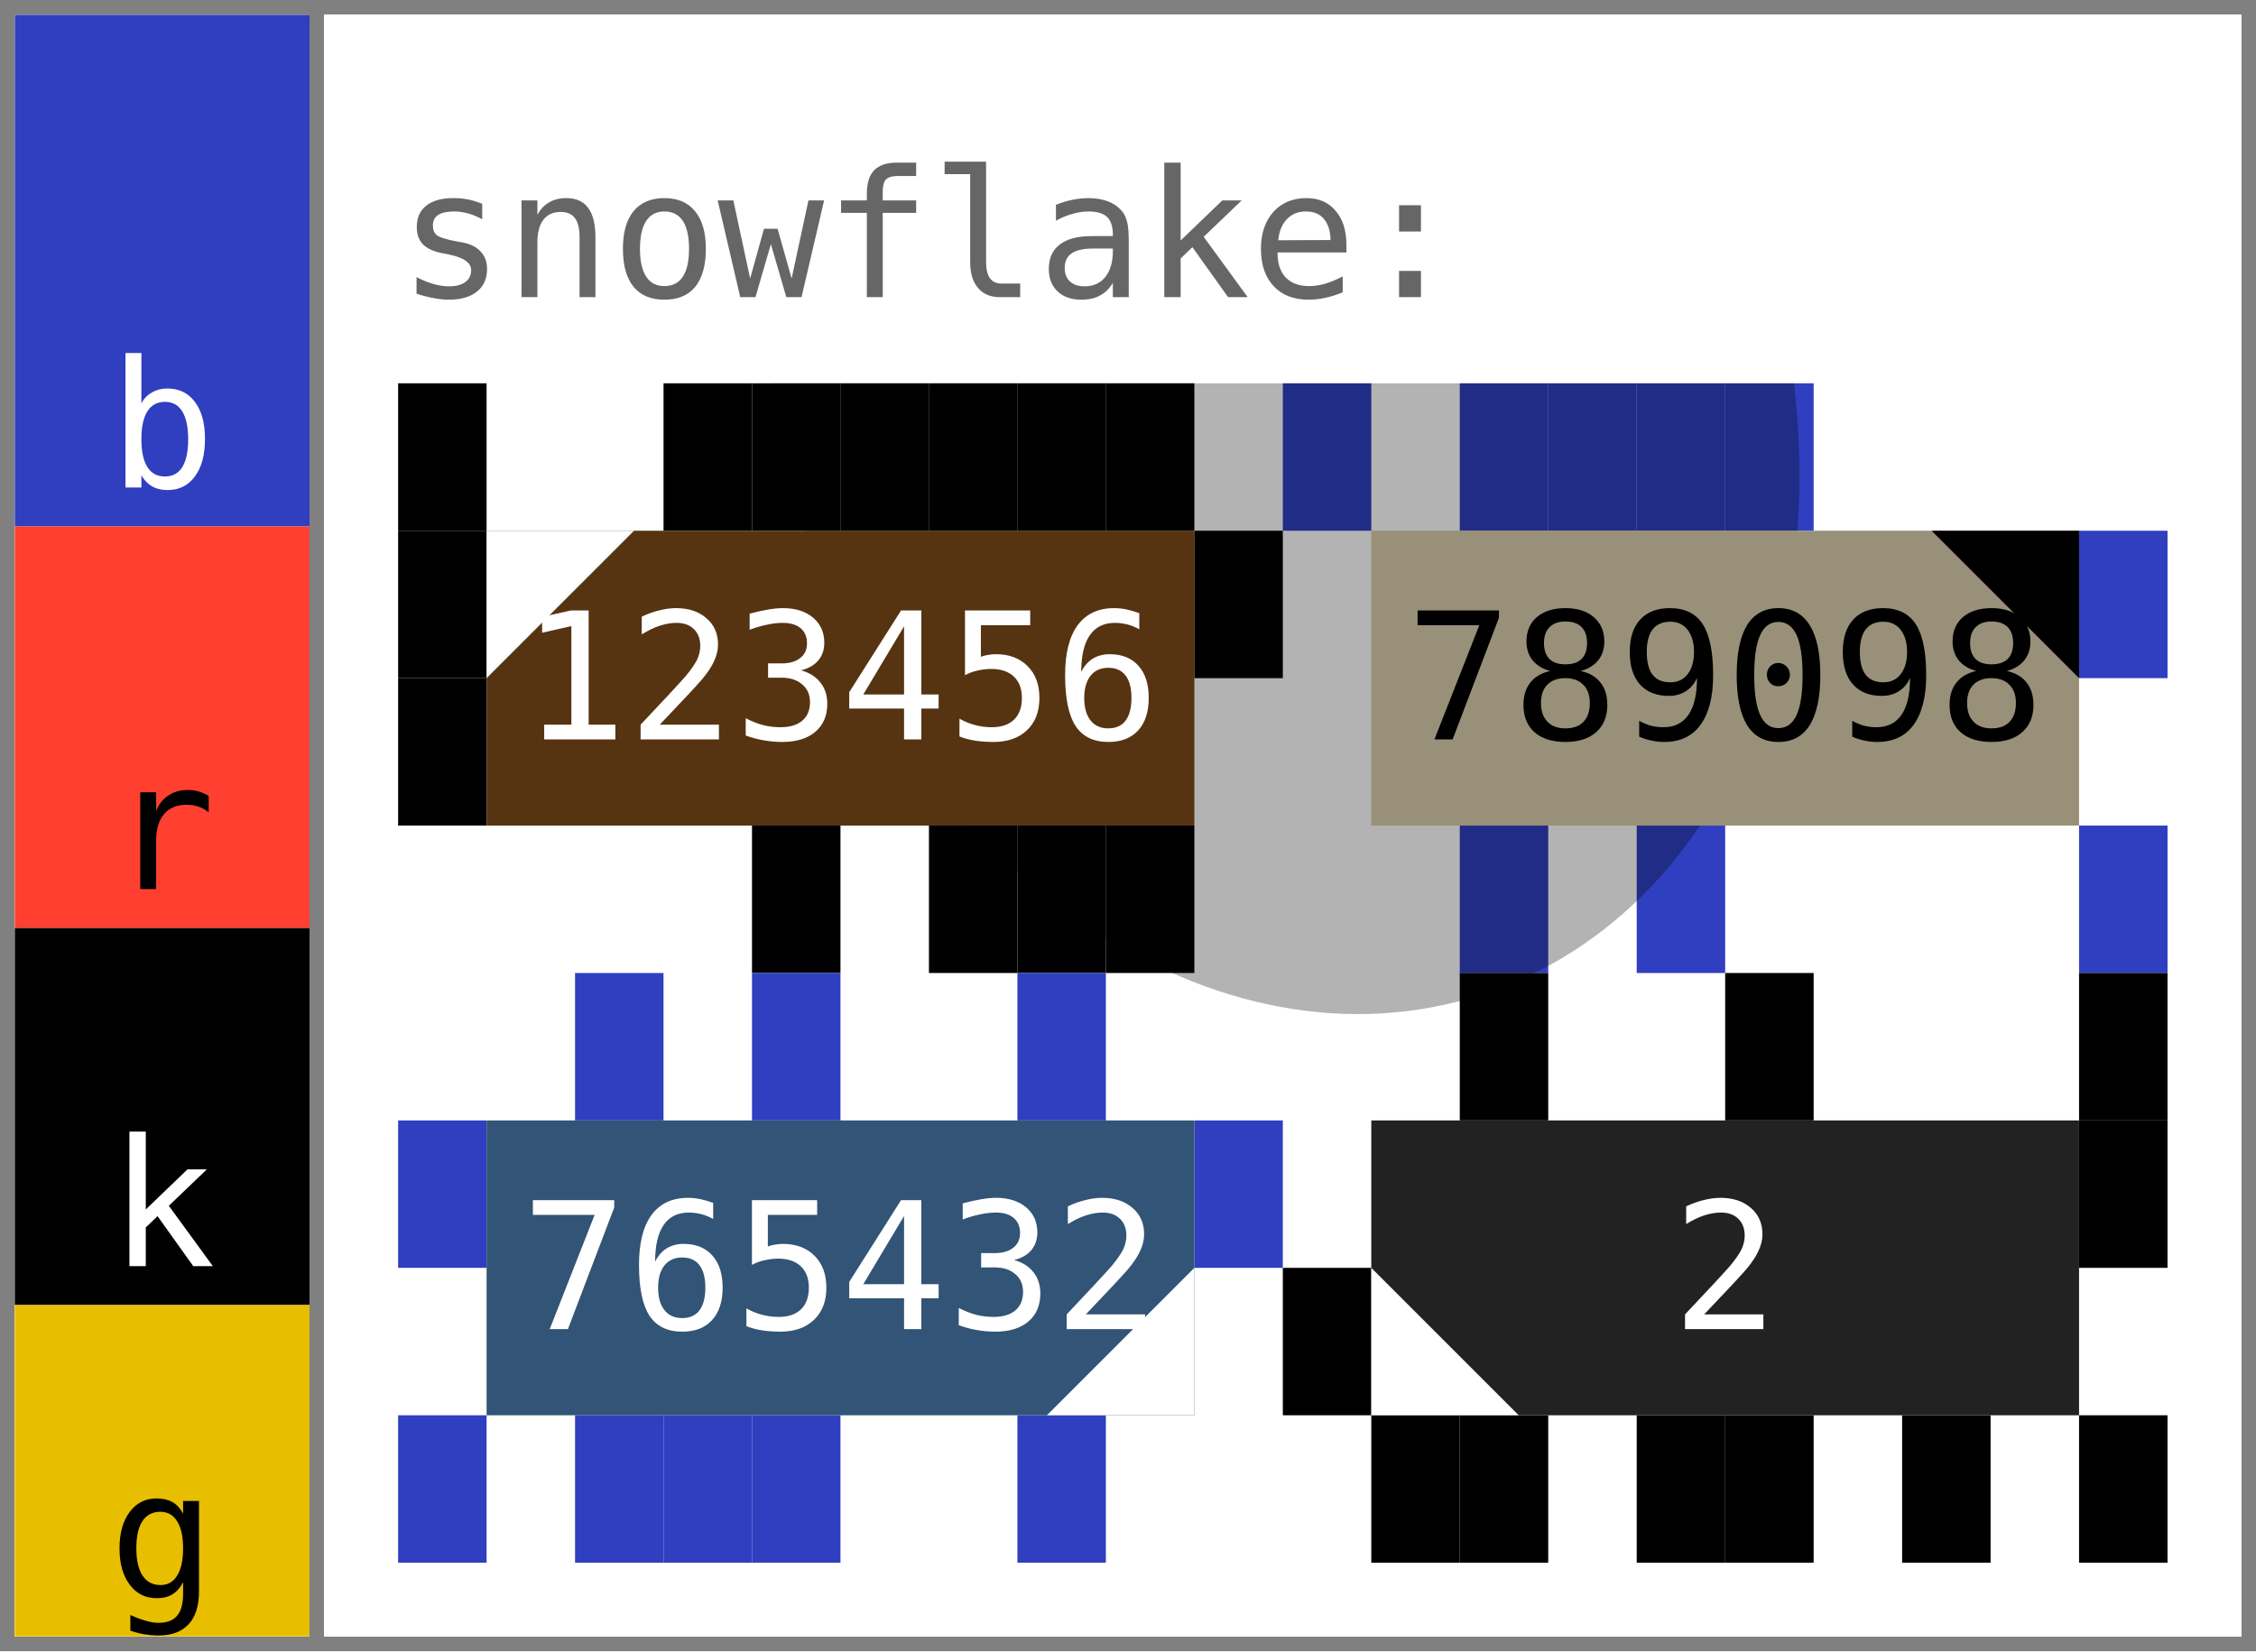
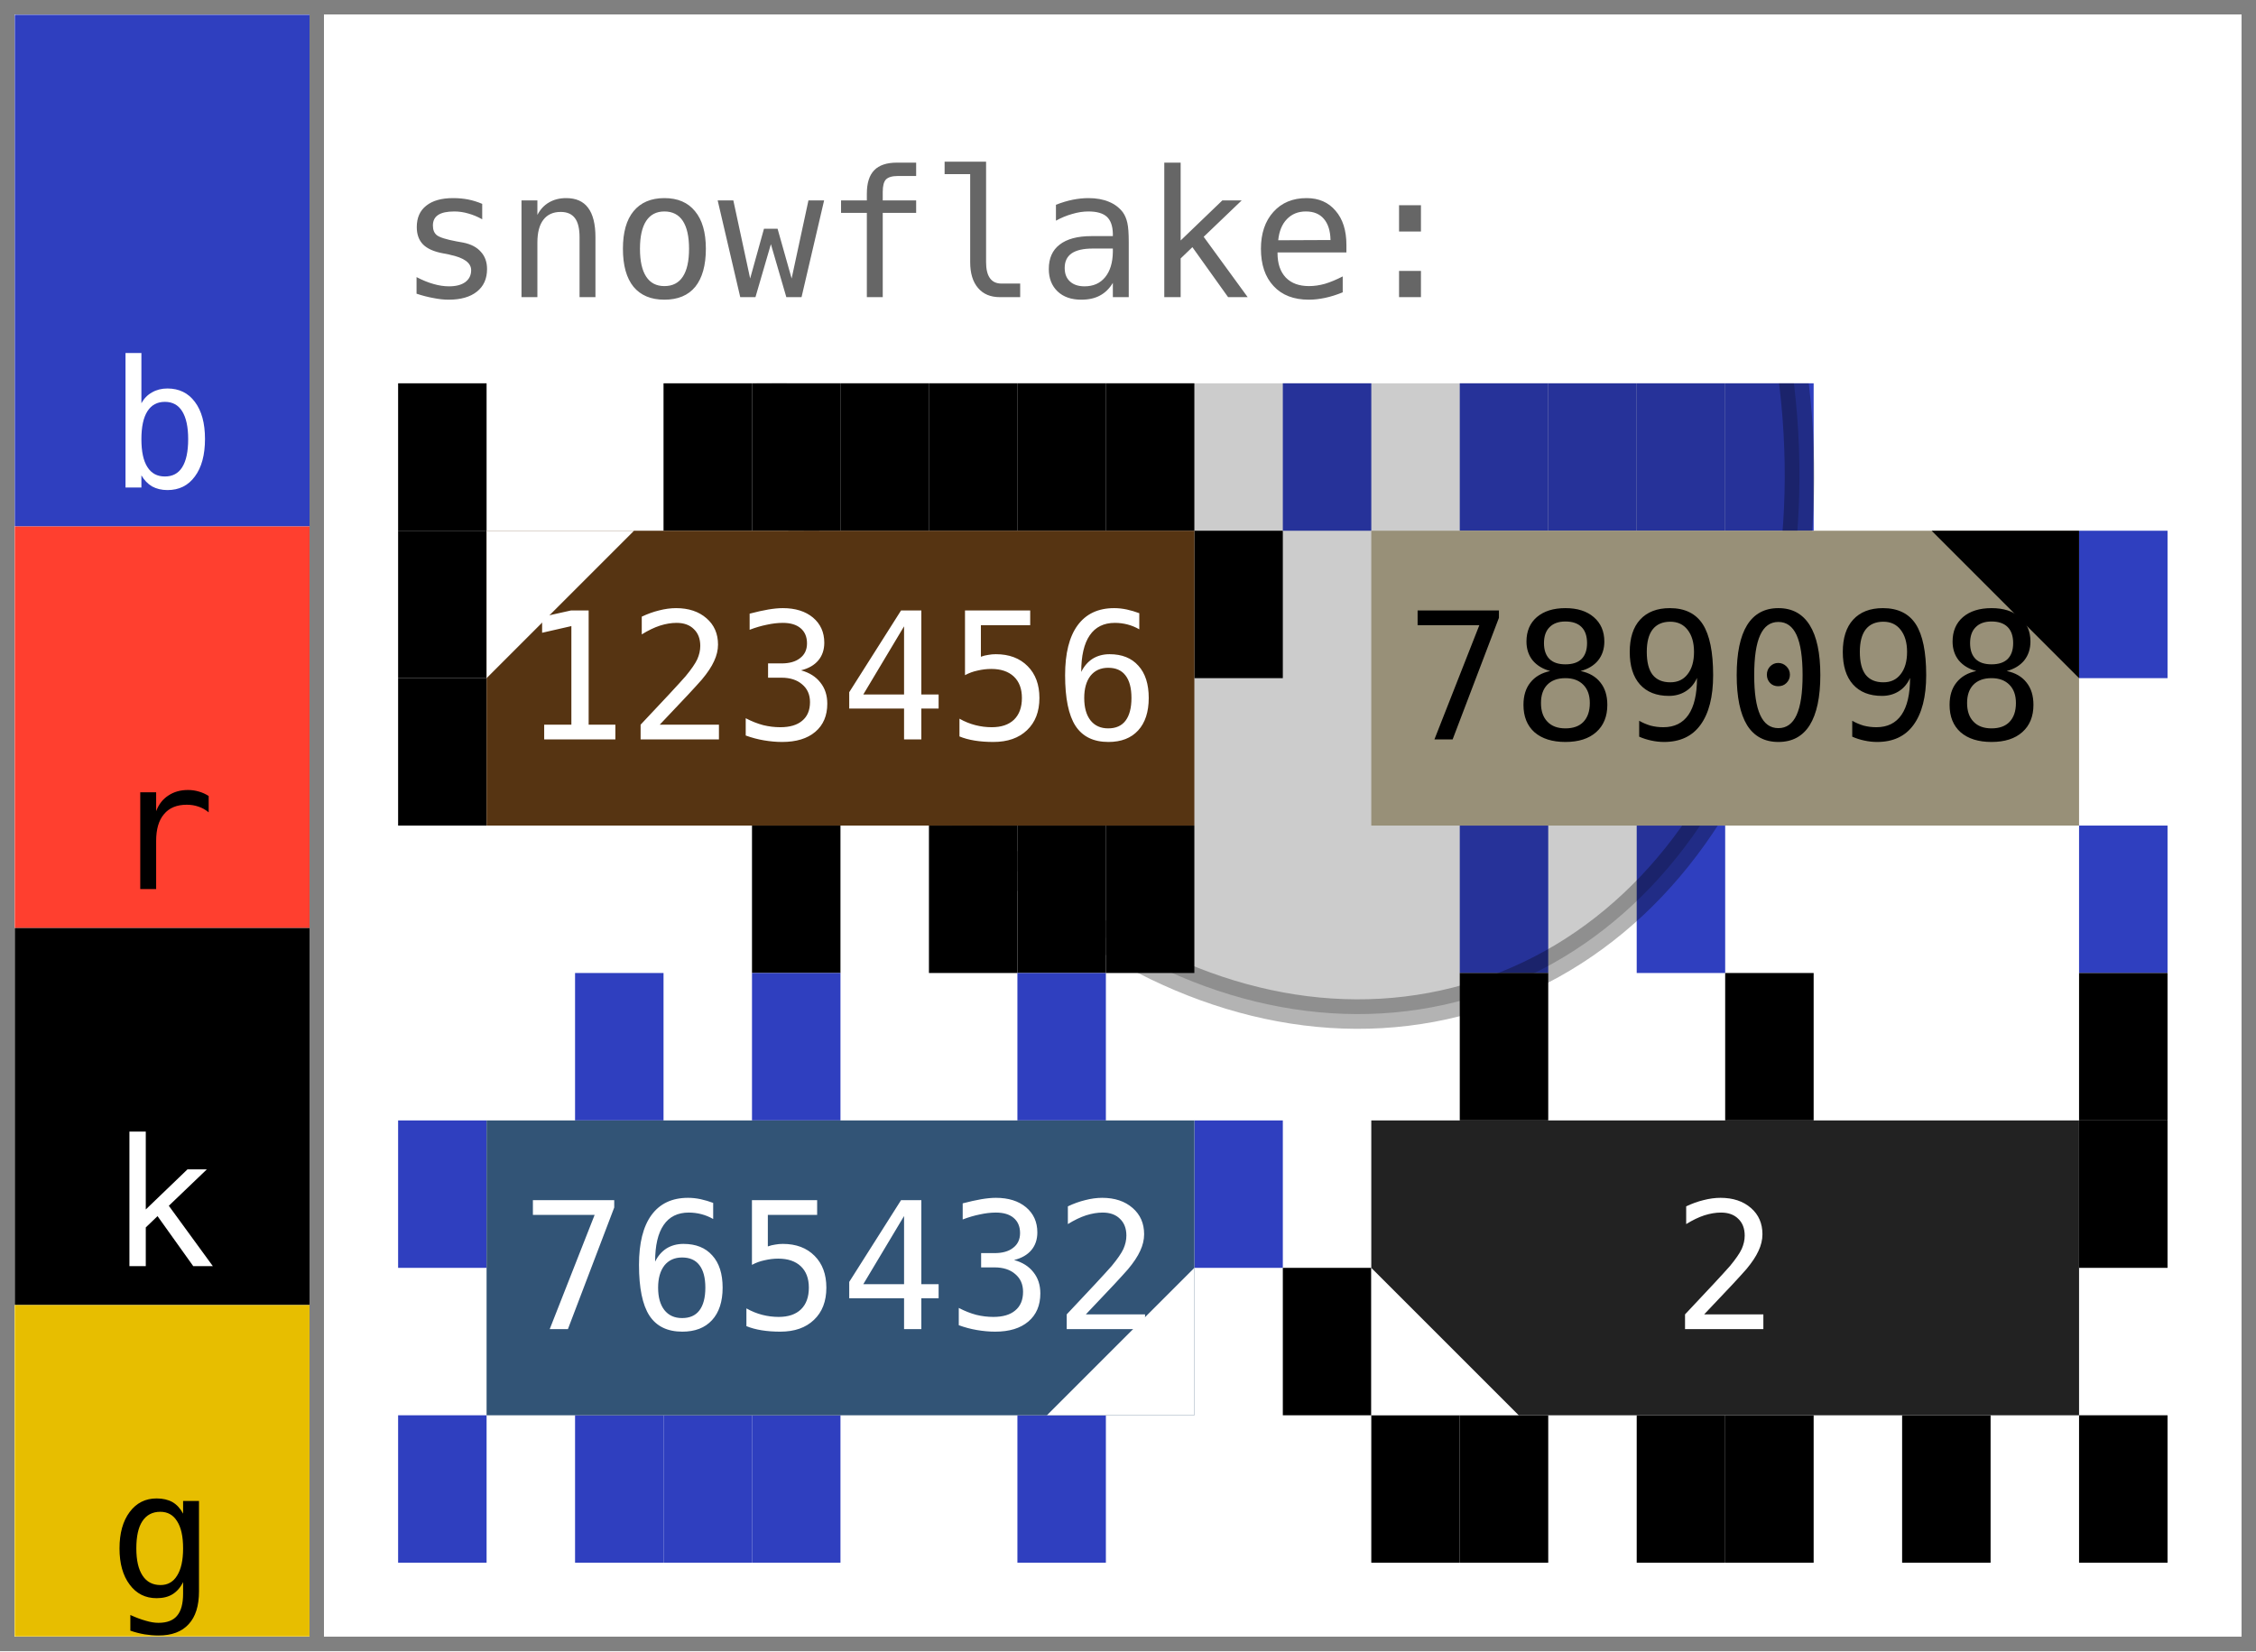
<svg xmlns="http://www.w3.org/2000/svg" width="153.0" height="112.0" viewBox="0 0 153.0 112.0" data-entviz-version="v6" data-entviz-lib="0.6.0" data-input-bytes="19" data-cols="2" data-rows="2">
  <defs>
    <clipPath id="grid-clip-c2e5f90a143dae44-2x2">
      <rect x="27.0" y="26.0" width="120.0" height="80.0" />
    </clipPath>
  </defs>
  <rect x="0" y="0" width="153.0" height="112.0" fill="#ffffff" />
  <g data-channel="grid">
    <rect x="27.0" y="26.0" width="120.0" height="80.0" fill="#ffffff" />
    <g>
      <rect x="27.0" y="26.0" width="6.0" height="10.0" fill="#000000" />
      <rect x="45.0" y="26.0" width="6.0" height="10.0" fill="#000000" />
      <rect x="51.0" y="26.0" width="6.0" height="10.0" fill="#000000" />
      <rect x="57.0" y="26.0" width="6.0" height="10.0" fill="#000000" />
      <rect x="63.0" y="26.0" width="6.0" height="10.0" fill="#000000" />
      <rect x="69.0" y="26.0" width="6.0" height="10.0" fill="#000000" />
      <rect x="75.0" y="26.0" width="6.0" height="10.0" fill="#000000" />
      <rect x="81.0" y="36.0" width="6.0" height="10.0" fill="#000000" />
      <rect x="75.0" y="56.0" width="6.0" height="10.0" fill="#000000" />
      <rect x="69.0" y="56.0" width="6.0" height="10.0" fill="#000000" />
      <rect x="63.0" y="56.0" width="6.0" height="10.0" fill="#000000" />
      <rect x="51.0" y="56.0" width="6.0" height="10.0" fill="#000000" />
      <rect x="27.0" y="46.0" width="6.0" height="10.0" fill="#000000" />
      <rect x="27.0" y="36.0" width="6.0" height="10.0" fill="#000000" />
      <rect x="87.0" y="26.0" width="6.0" height="10.0" fill="#2f3fbf" />
      <rect x="99.0" y="26.0" width="6.0" height="10.0" fill="#2f3fbf" />
      <rect x="105.0" y="26.0" width="6.0" height="10.0" fill="#2f3fbf" />
      <rect x="111.0" y="26.0" width="6.0" height="10.0" fill="#2f3fbf" />
      <rect x="117.0" y="26.0" width="6.0" height="10.0" fill="#2f3fbf" />
      <rect x="141.0" y="36.0" width="6.0" height="10.0" fill="#2f3fbf" />
      <rect x="141.0" y="56.0" width="6.0" height="10.0" fill="#2f3fbf" />
      <rect x="111.0" y="56.0" width="6.0" height="10.0" fill="#2f3fbf" />
      <rect x="99.0" y="56.0" width="6.0" height="10.0" fill="#2f3fbf" />
      <rect x="39.0" y="66.0" width="6.0" height="10.0" fill="#2f3fbf" />
      <rect x="51.0" y="66.0" width="6.0" height="10.0" fill="#2f3fbf" />
      <rect x="69.0" y="66.0" width="6.0" height="10.0" fill="#2f3fbf" />
      <rect x="81.0" y="76.0" width="6.0" height="10.0" fill="#2f3fbf" />
      <rect x="69.0" y="96.0" width="6.0" height="10.0" fill="#2f3fbf" />
      <rect x="51.0" y="96.0" width="6.0" height="10.0" fill="#2f3fbf" />
      <rect x="45.0" y="96.0" width="6.0" height="10.0" fill="#2f3fbf" />
      <rect x="39.0" y="96.0" width="6.0" height="10.0" fill="#2f3fbf" />
      <rect x="27.0" y="96.0" width="6.0" height="10.0" fill="#2f3fbf" />
      <rect x="27.0" y="76.0" width="6.0" height="10.0" fill="#2f3fbf" />
      <rect x="99.0" y="66.0" width="6.0" height="10.0" fill="#000000" />
      <rect x="117.0" y="66.0" width="6.0" height="10.0" fill="#000000" />
      <rect x="141.0" y="66.0" width="6.0" height="10.0" fill="#000000" />
      <rect x="141.0" y="76.0" width="6.0" height="10.0" fill="#000000" />
      <rect x="141.0" y="96.0" width="6.0" height="10.0" fill="#000000" />
      <rect x="129.0" y="96.0" width="6.0" height="10.0" fill="#000000" />
      <rect x="117.0" y="96.0" width="6.0" height="10.0" fill="#000000" />
      <rect x="111.0" y="96.0" width="6.0" height="10.0" fill="#000000" />
      <rect x="99.0" y="96.0" width="6.0" height="10.0" fill="#000000" />
      <rect x="93.0" y="96.0" width="6.0" height="10.0" fill="#000000" />
      <rect x="87.0" y="86.0" width="6.0" height="10.0" fill="#000000" />
    </g>
    <g clip-path="url(#grid-clip-c2e5f90a143dae44-2x2)" data-channel="ellipse" data-ellipse-anchor-x="87.0" data-ellipse-anchor-y="26.0" data-ellipse-rx="43.599999999999994" data-ellipse-ry="34.0" data-ellipse-rotation-deg="72.0">
-       <ellipse cx="87.0" cy="26.0" rx="43.6" ry="34.0" transform="rotate(72.0 87.0 26.0)" fill="#000000" fill-opacity="0.3" />
+       <ellipse cx="87.0" cy="26.0" rx="43.6" ry="34.0" transform="rotate(72.0 87.0 26.0)" fill="#000000" stroke="#000000" fill-opacity="0.2" stroke-opacity="0.3" stroke-width="2.0" />
    </g>
    <g>
      <g data-channel="cell" data-cell-index="0" data-cell-row="0" data-cell-col="0" data-cell-quartile="1">
        <rect x="33.0" y="36.0" width="48.0" height="20.0" fill="#563412" />
        <text x="57.0" y="46.0" fill="#ffffff" style="font-family: &quot;JetBrains Mono&quot;, &quot;Menlo&quot;, &quot;Consolas&quot;, &quot;DejaVu Sans Mono&quot;, &quot;Liberation Mono&quot;, &quot;Roboto Mono&quot;, &quot;Noto Sans Mono&quot;, monospace; font-size: 12.0px;" text-anchor="middle" dominant-baseline="central">123456</text>
        <polygon points="33.0,36.0 43.0,36.0 33.0,46.0" fill="#ffffff" />
      </g>
      <g data-channel="cell" data-cell-index="1" data-cell-row="0" data-cell-col="1" data-cell-quartile="2">
        <rect x="93.0" y="36.0" width="48.0" height="20.0" fill="#989078" />
        <text x="117.0" y="46.0" fill="#000000" style="font-family: &quot;JetBrains Mono&quot;, &quot;Menlo&quot;, &quot;Consolas&quot;, &quot;DejaVu Sans Mono&quot;, &quot;Liberation Mono&quot;, &quot;Roboto Mono&quot;, &quot;Noto Sans Mono&quot;, monospace; font-size: 12.0px;" text-anchor="middle" dominant-baseline="central">789098</text>
        <polygon points="141.0,36.0 131.0,36.0 141.0,46.0" fill="#000000" />
      </g>
      <g data-channel="cell" data-cell-index="2" data-cell-row="1" data-cell-col="0" data-cell-quartile="3">
        <rect x="33.0" y="76.0" width="48.0" height="20.0" fill="#325476" />
        <text x="57.0" y="86.0" fill="#ffffff" style="font-family: &quot;JetBrains Mono&quot;, &quot;Menlo&quot;, &quot;Consolas&quot;, &quot;DejaVu Sans Mono&quot;, &quot;Liberation Mono&quot;, &quot;Roboto Mono&quot;, &quot;Noto Sans Mono&quot;, monospace; font-size: 12.0px;" text-anchor="middle" dominant-baseline="central">765432</text>
        <polygon points="81.0,96.0 81.0,86.0 71.0,96.0" fill="#ffffff" />
      </g>
      <g data-channel="cell" data-cell-index="3" data-cell-row="1" data-cell-col="1" data-cell-quartile="4">
        <rect x="93.0" y="76.0" width="48.0" height="20.0" fill="#222222" />
        <text x="117.0" y="86.0" fill="#ffffff" style="font-family: &quot;JetBrains Mono&quot;, &quot;Menlo&quot;, &quot;Consolas&quot;, &quot;DejaVu Sans Mono&quot;, &quot;Liberation Mono&quot;, &quot;Roboto Mono&quot;, &quot;Noto Sans Mono&quot;, monospace; font-size: 12.0px;" text-anchor="middle" dominant-baseline="central">2</text>
        <polygon points="93.0,96.0 93.0,86.0 103.0,96.0" fill="#ffffff" />
      </g>
    </g>
  </g>
  <g data-channel="color-bar">
    <g data-color-bar-rank="0" data-color-bar-band="B">
      <rect x="1" y="1" width="20.0" height="34.711" fill="#2f3fbf" />
      <text x="11.0" y="33.071" fill="#ffffff" style="font-family: &quot;JetBrains Mono&quot;, &quot;Menlo&quot;, &quot;Consolas&quot;, &quot;DejaVu Sans Mono&quot;, &quot;Liberation Mono&quot;, &quot;Roboto Mono&quot;, &quot;Noto Sans Mono&quot;, monospace; font-size: 12.0px;" text-anchor="middle" data-color-bar-letter="true">b</text>
    </g>
    <g data-color-bar-rank="1" data-color-bar-band="R">
      <rect x="1" y="35.711" width="20.0" height="27.237" fill="#ff3f2f" />
      <text x="11.0" y="60.308" fill="#000000" style="font-family: &quot;JetBrains Mono&quot;, &quot;Menlo&quot;, &quot;Consolas&quot;, &quot;DejaVu Sans Mono&quot;, &quot;Liberation Mono&quot;, &quot;Roboto Mono&quot;, &quot;Noto Sans Mono&quot;, monospace; font-size: 12.0px;" text-anchor="middle" data-color-bar-letter="true">r</text>
    </g>
    <g data-color-bar-rank="2" data-color-bar-band="K">
      <rect x="1" y="62.948" width="20.0" height="25.574" fill="#000000" />
      <text x="11.0" y="85.882" fill="#ffffff" style="font-family: &quot;JetBrains Mono&quot;, &quot;Menlo&quot;, &quot;Consolas&quot;, &quot;DejaVu Sans Mono&quot;, &quot;Liberation Mono&quot;, &quot;Roboto Mono&quot;, &quot;Noto Sans Mono&quot;, monospace; font-size: 12.0px;" text-anchor="middle" data-color-bar-letter="true">k</text>
    </g>
    <g data-color-bar-rank="3" data-color-bar-band="G">
      <rect x="1" y="88.522" width="20.0" height="22.478" fill="#e7be00" />
      <text x="11.0" y="108.36" fill="#000000" style="font-family: &quot;JetBrains Mono&quot;, &quot;Menlo&quot;, &quot;Consolas&quot;, &quot;DejaVu Sans Mono&quot;, &quot;Liberation Mono&quot;, &quot;Roboto Mono&quot;, &quot;Noto Sans Mono&quot;, monospace; font-size: 12.0px;" text-anchor="middle" data-color-bar-letter="true">g</text>
    </g>
  </g>
  <g data-channel="label-top">
    <text x="27.0" y="16.0" fill="#666666" style="font-family: &quot;JetBrains Mono&quot;, &quot;Menlo&quot;, &quot;Consolas&quot;, &quot;DejaVu Sans Mono&quot;, &quot;Liberation Mono&quot;, &quot;Roboto Mono&quot;, &quot;Noto Sans Mono&quot;, monospace; font-size: 12.0px;" dominant-baseline="central">snowflake:</text>
  </g>
  <line x1="0" y1="0.5" x2="153.0" y2="0.5" stroke="#808080" stroke-width="1" shape-rendering="crispEdges" />
  <line x1="152.5" y1="0" x2="152.5" y2="112.0" stroke="#808080" stroke-width="1" shape-rendering="crispEdges" />
  <line x1="0" y1="111.5" x2="153.0" y2="111.5" stroke="#808080" stroke-width="1" shape-rendering="crispEdges" />
  <line x1="0.5" y1="0" x2="0.5" y2="112.0" stroke="#808080" stroke-width="1" shape-rendering="crispEdges" />
  <line x1="21.5" y1="0" x2="21.5" y2="112.0" stroke="#808080" stroke-width="1" shape-rendering="crispEdges" />
</svg>
